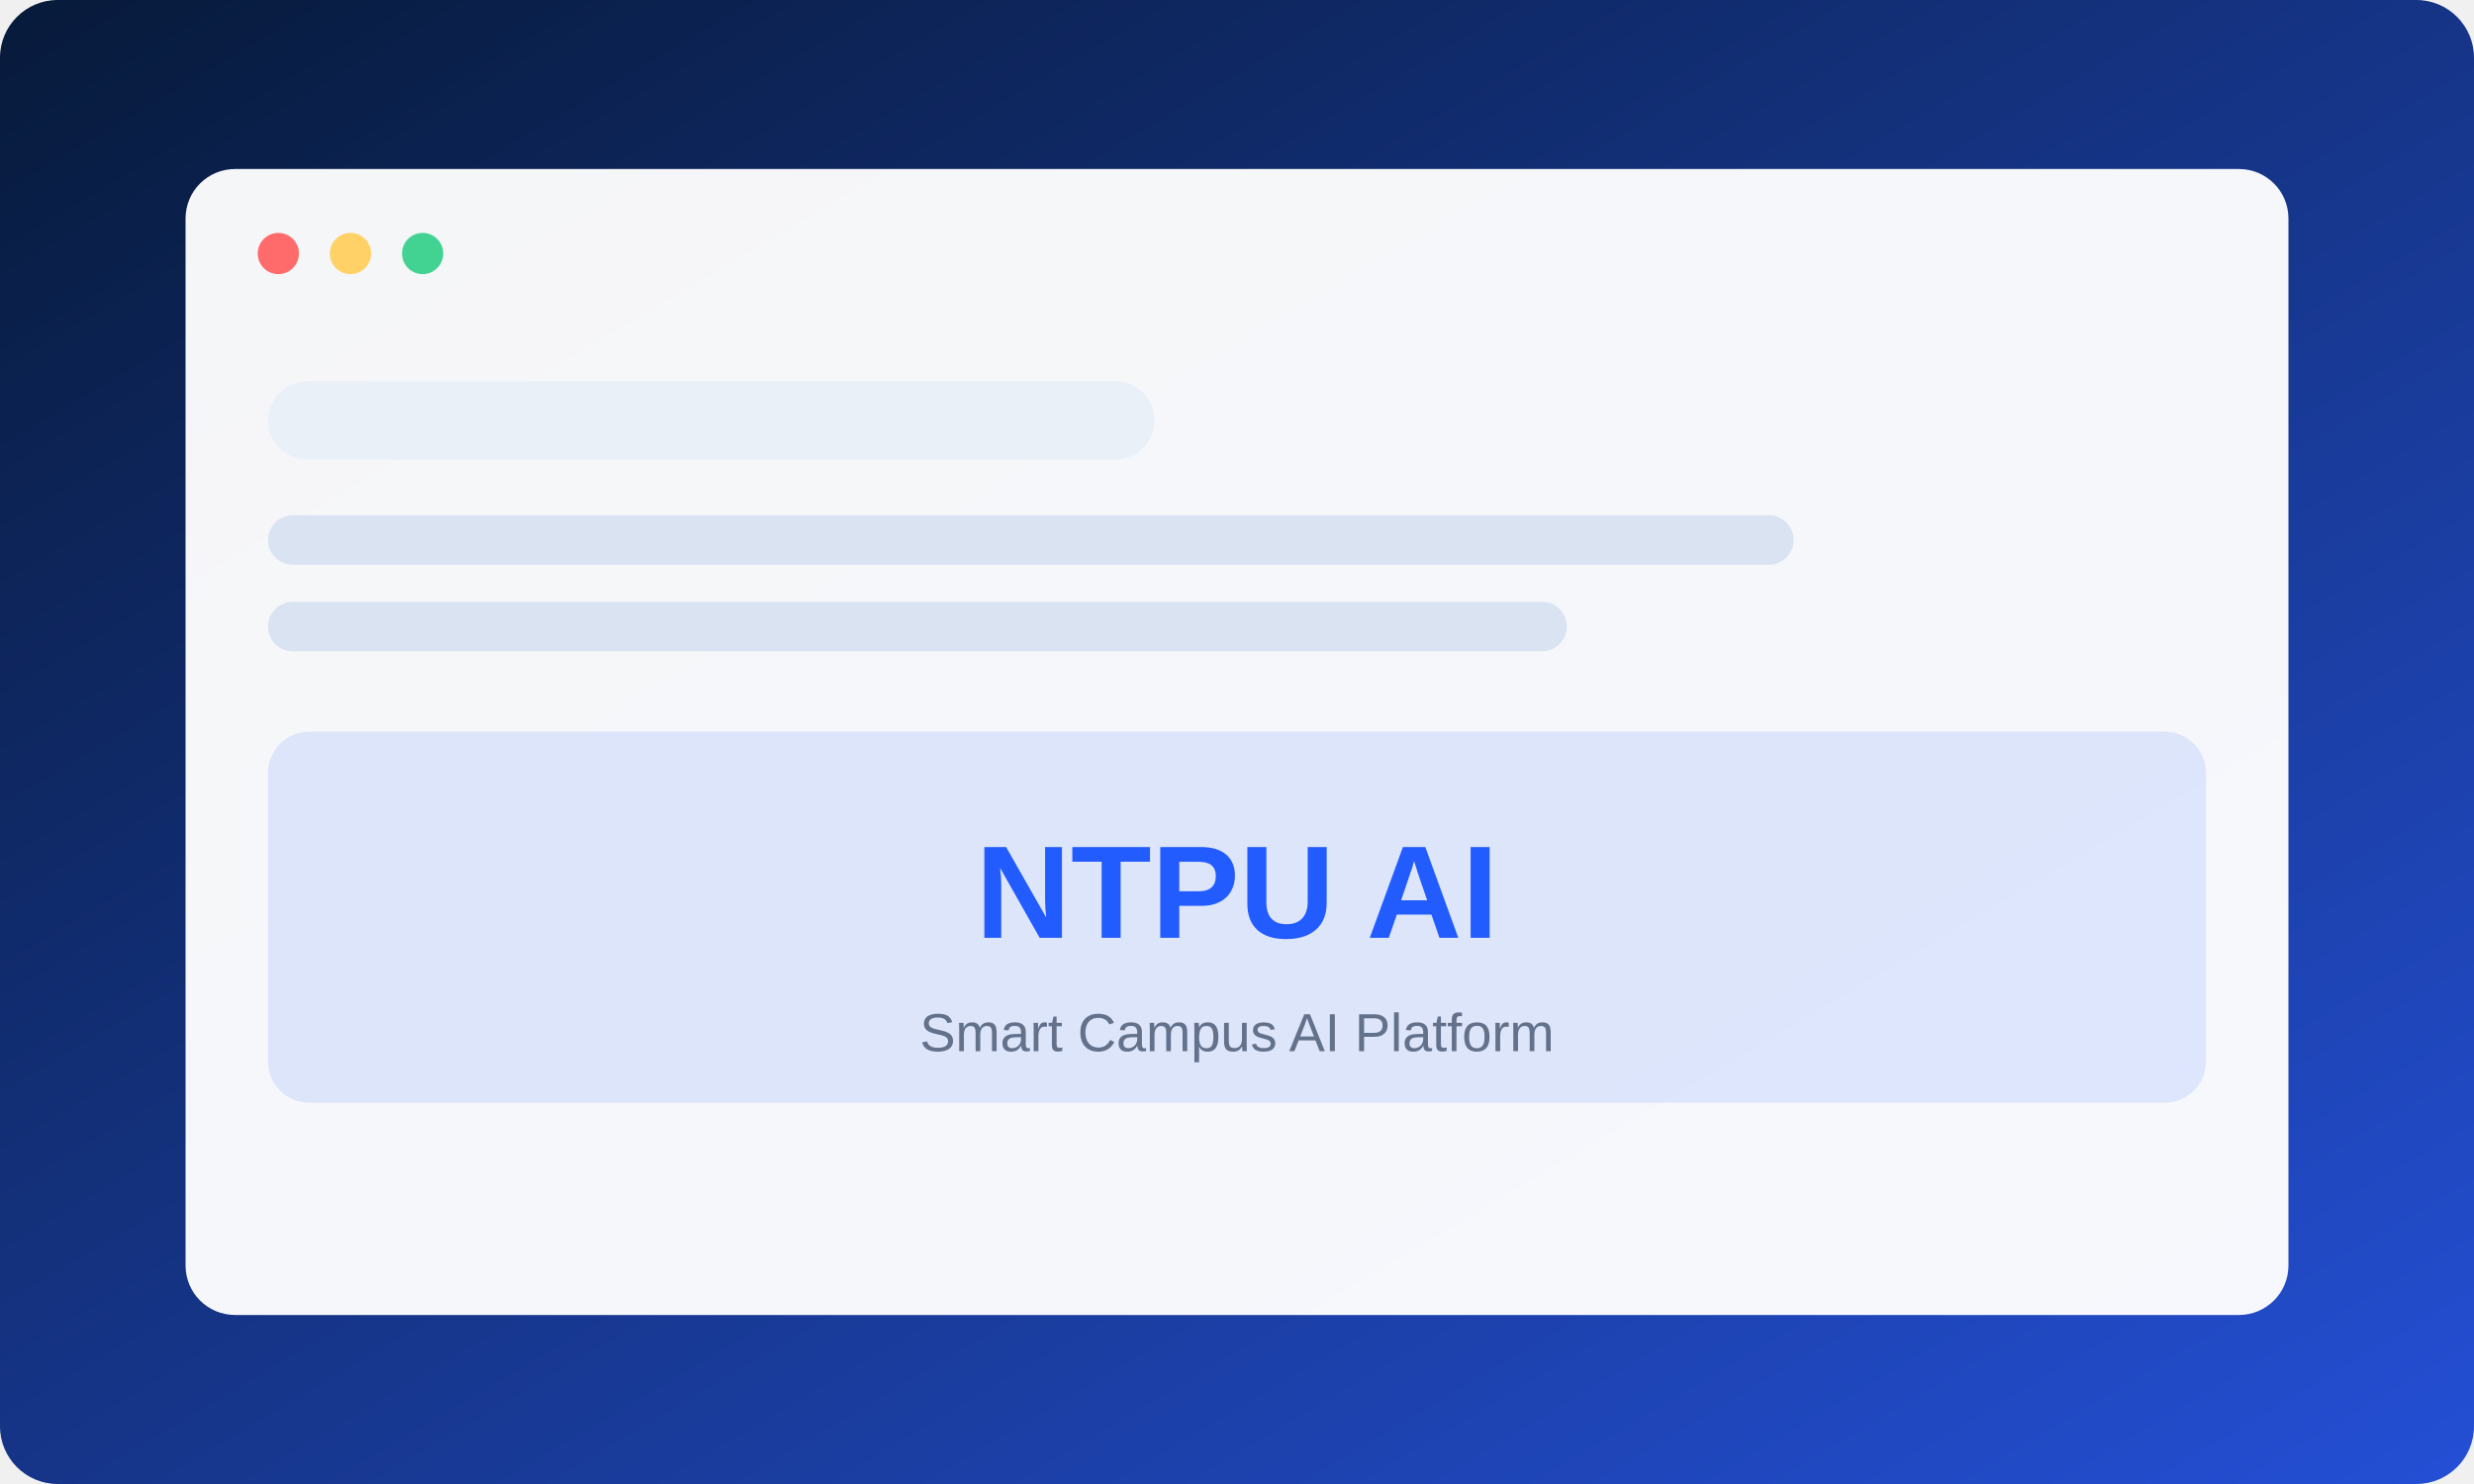
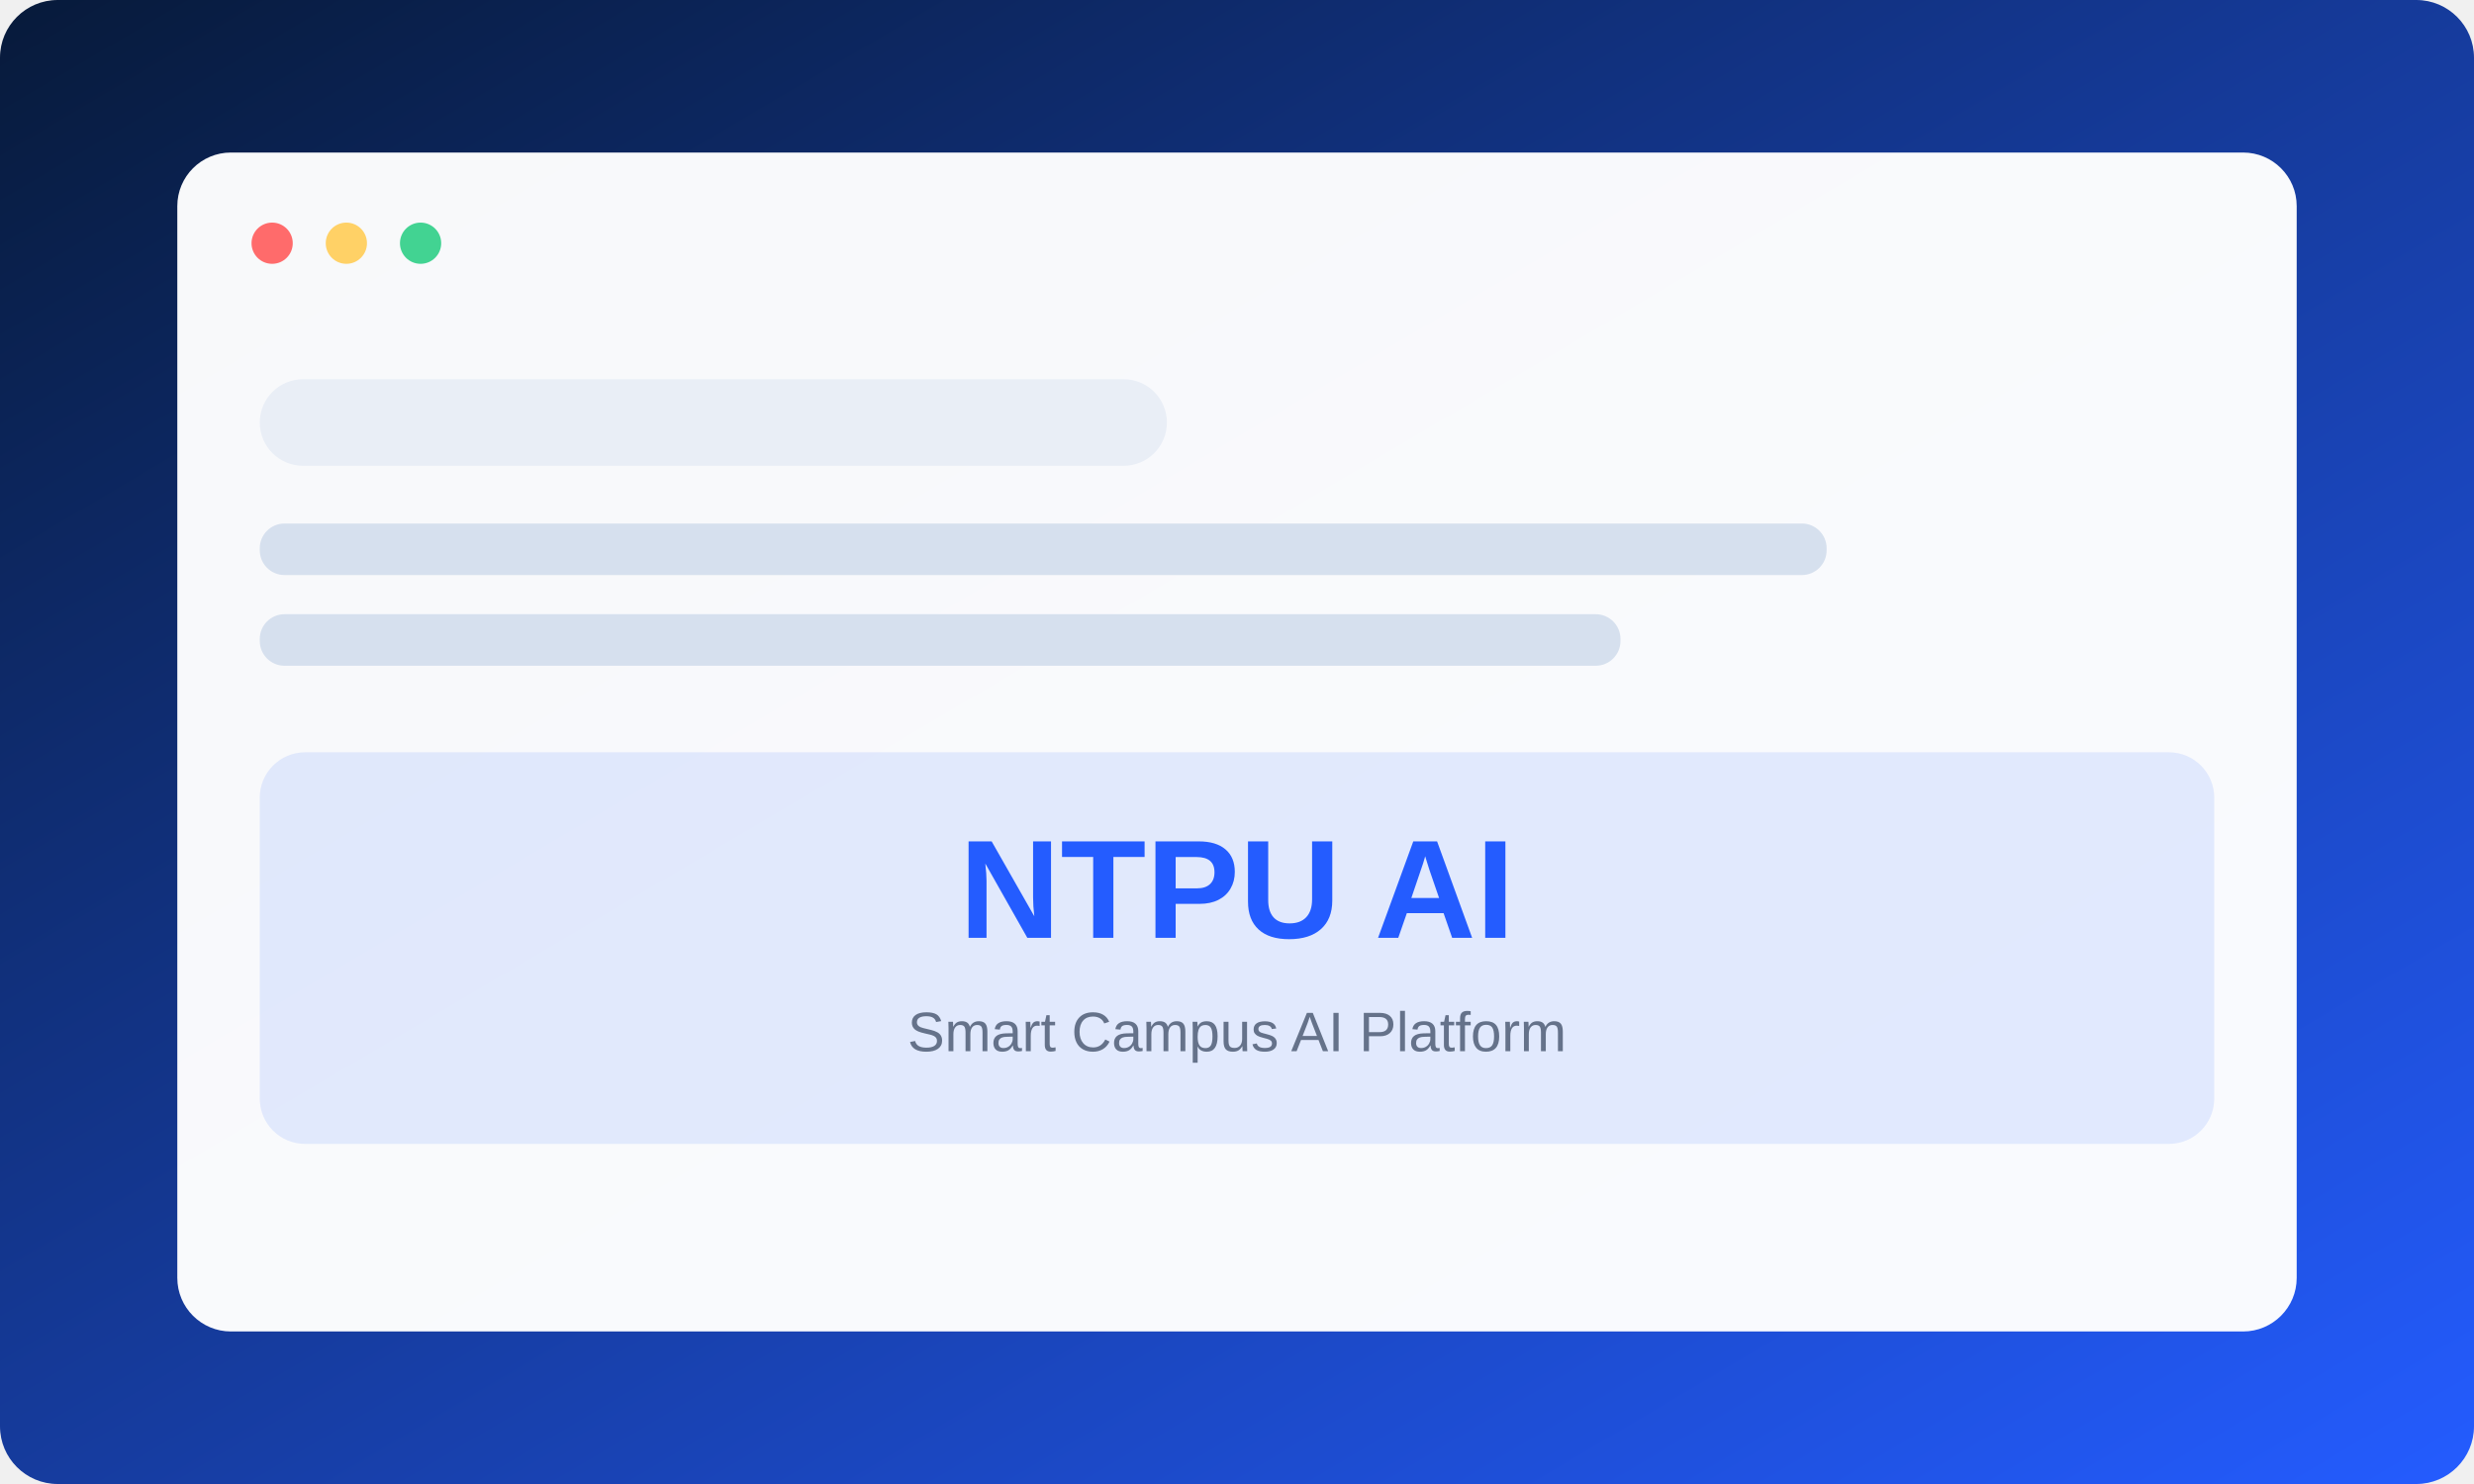
<svg xmlns="http://www.w3.org/2000/svg" width="1200" height="720" viewBox="0 0 1200 720">
  <defs>
    <linearGradient id="g" x1="0" y1="0" x2="1" y2="1">
-       <stop stop-color="#071A3A" />
-       <stop offset="1" stop-color="#244FD5" />
+       <stop stop-color="#071a3a" />
+       <stop offset="1" stop-color="#245cff" />
    </linearGradient>
  </defs>
  <rect width="1200" height="720" rx="28" fill="url(#g)" />
-   <rect x="90" y="82" width="1020" height="556" rx="24" fill="white" fill-opacity=".96" />
-   <circle cx="135" cy="123" r="10" fill="#FF6B6B" />
-   <circle cx="170" cy="123" r="10" fill="#FFD166" />
-   <circle cx="205" cy="123" r="10" fill="#42D392" />
-   <rect x="130" y="185" width="430" height="38" rx="19" fill="#EAF0F8" />
-   <rect x="130" y="250" width="740" height="24" rx="12" fill="#D9E3F2" />
-   <rect x="130" y="292" width="630" height="24" rx="12" fill="#D9E3F2" />
-   <rect x="130" y="355" width="940" height="180" rx="20" fill="#225CFF" fill-opacity=".12" />
-   <text x="600" y="455" text-anchor="middle" font-size="64" font-family="Arial" font-weight="700" fill="#225CFF">NTPU AI</text>
-   <text x="600" y="510" text-anchor="middle" font-size="26" font-family="Arial" fill="#63718A">Smart Campus AI Platform</text>
+   <rect x="86" y="74" width="1028" height="572" rx="26" fill="#fff" fill-opacity=".97" />
+   <circle cx="132" cy="118" r="10" fill="#ff6b6b" />
+   <circle cx="168" cy="118" r="10" fill="#ffd166" />
+   <circle cx="204" cy="118" r="10" fill="#42d392" />
+   <rect x="126" y="184" width="440" height="42" rx="21" fill="#e9eef6" />
+   <rect x="126" y="254" width="760" height="25" rx="12" fill="#d6e0ee" />
+   <rect x="126" y="298" width="660" height="25" rx="12" fill="#d6e0ee" />
+   <rect x="126" y="365" width="948" height="190" rx="22" fill="#245cff" fill-opacity=".11" />
+   <text x="600" y="455" text-anchor="middle" font-size="68" font-family="Arial,sans-serif" font-weight="700" fill="#245cff">NTPU AI</text>
+   <text x="600" y="510" text-anchor="middle" font-size="27" font-family="Arial,sans-serif" fill="#65728a">Smart Campus AI Platform</text>
</svg>
